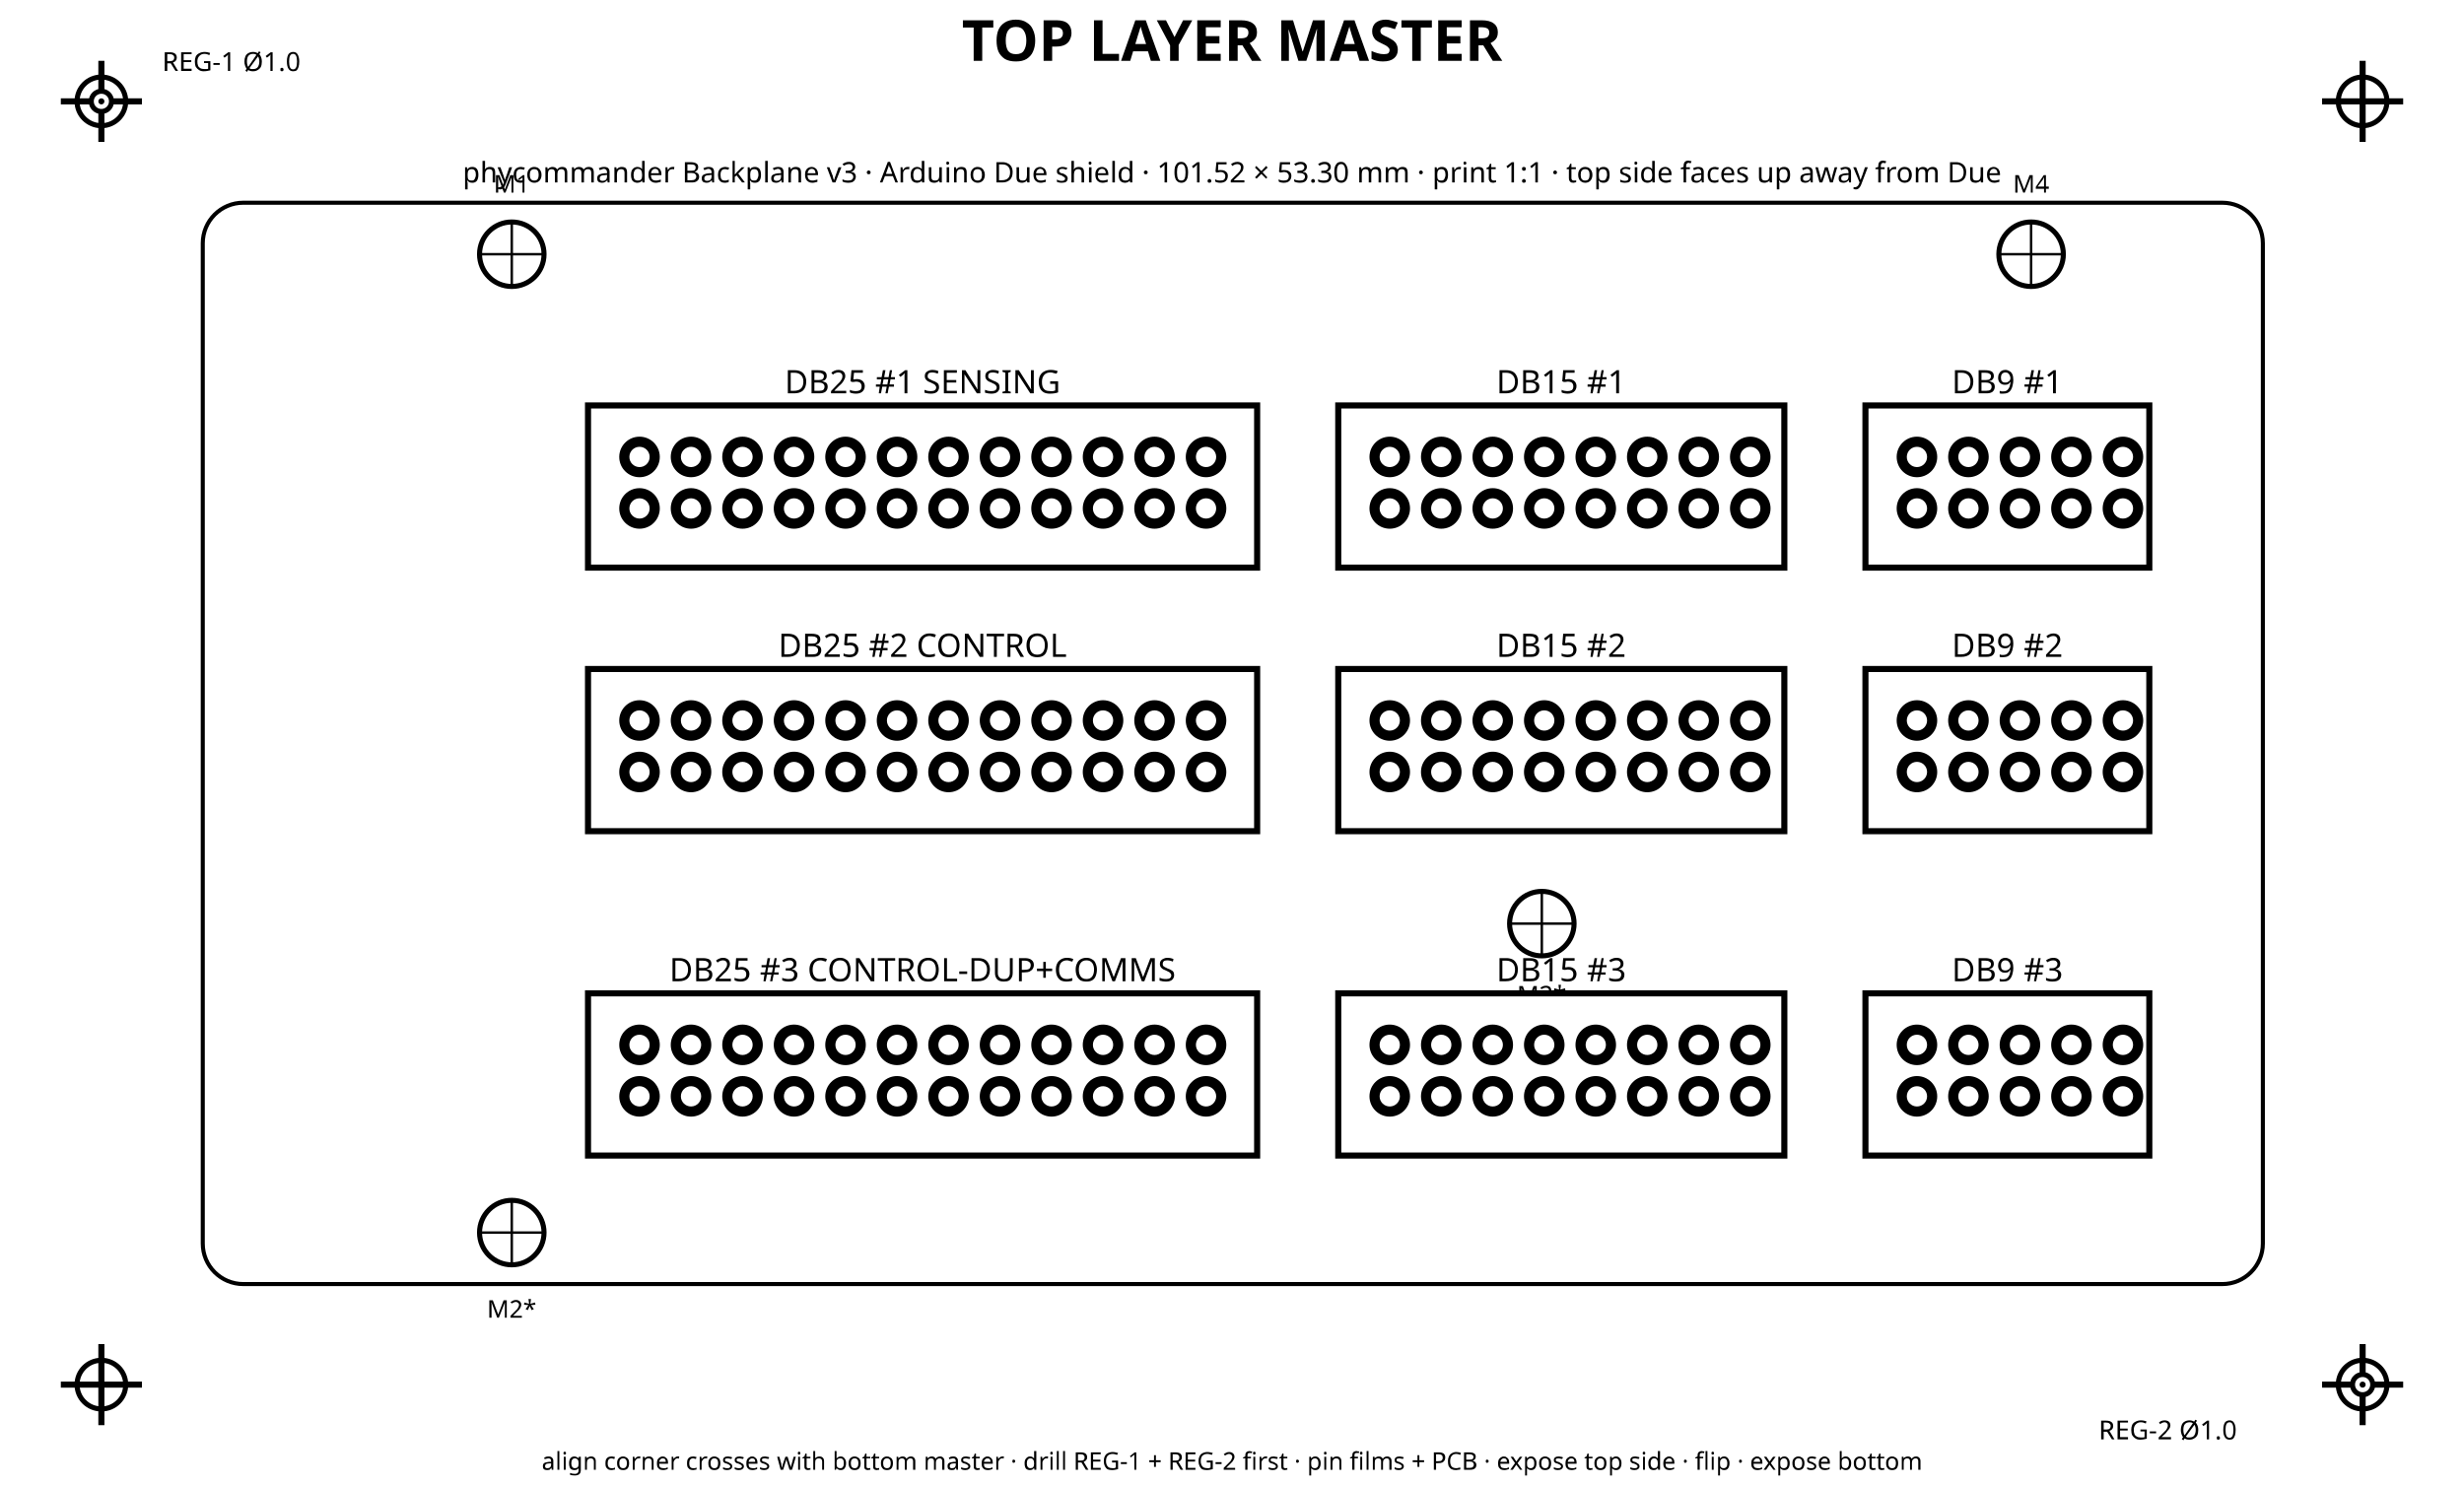
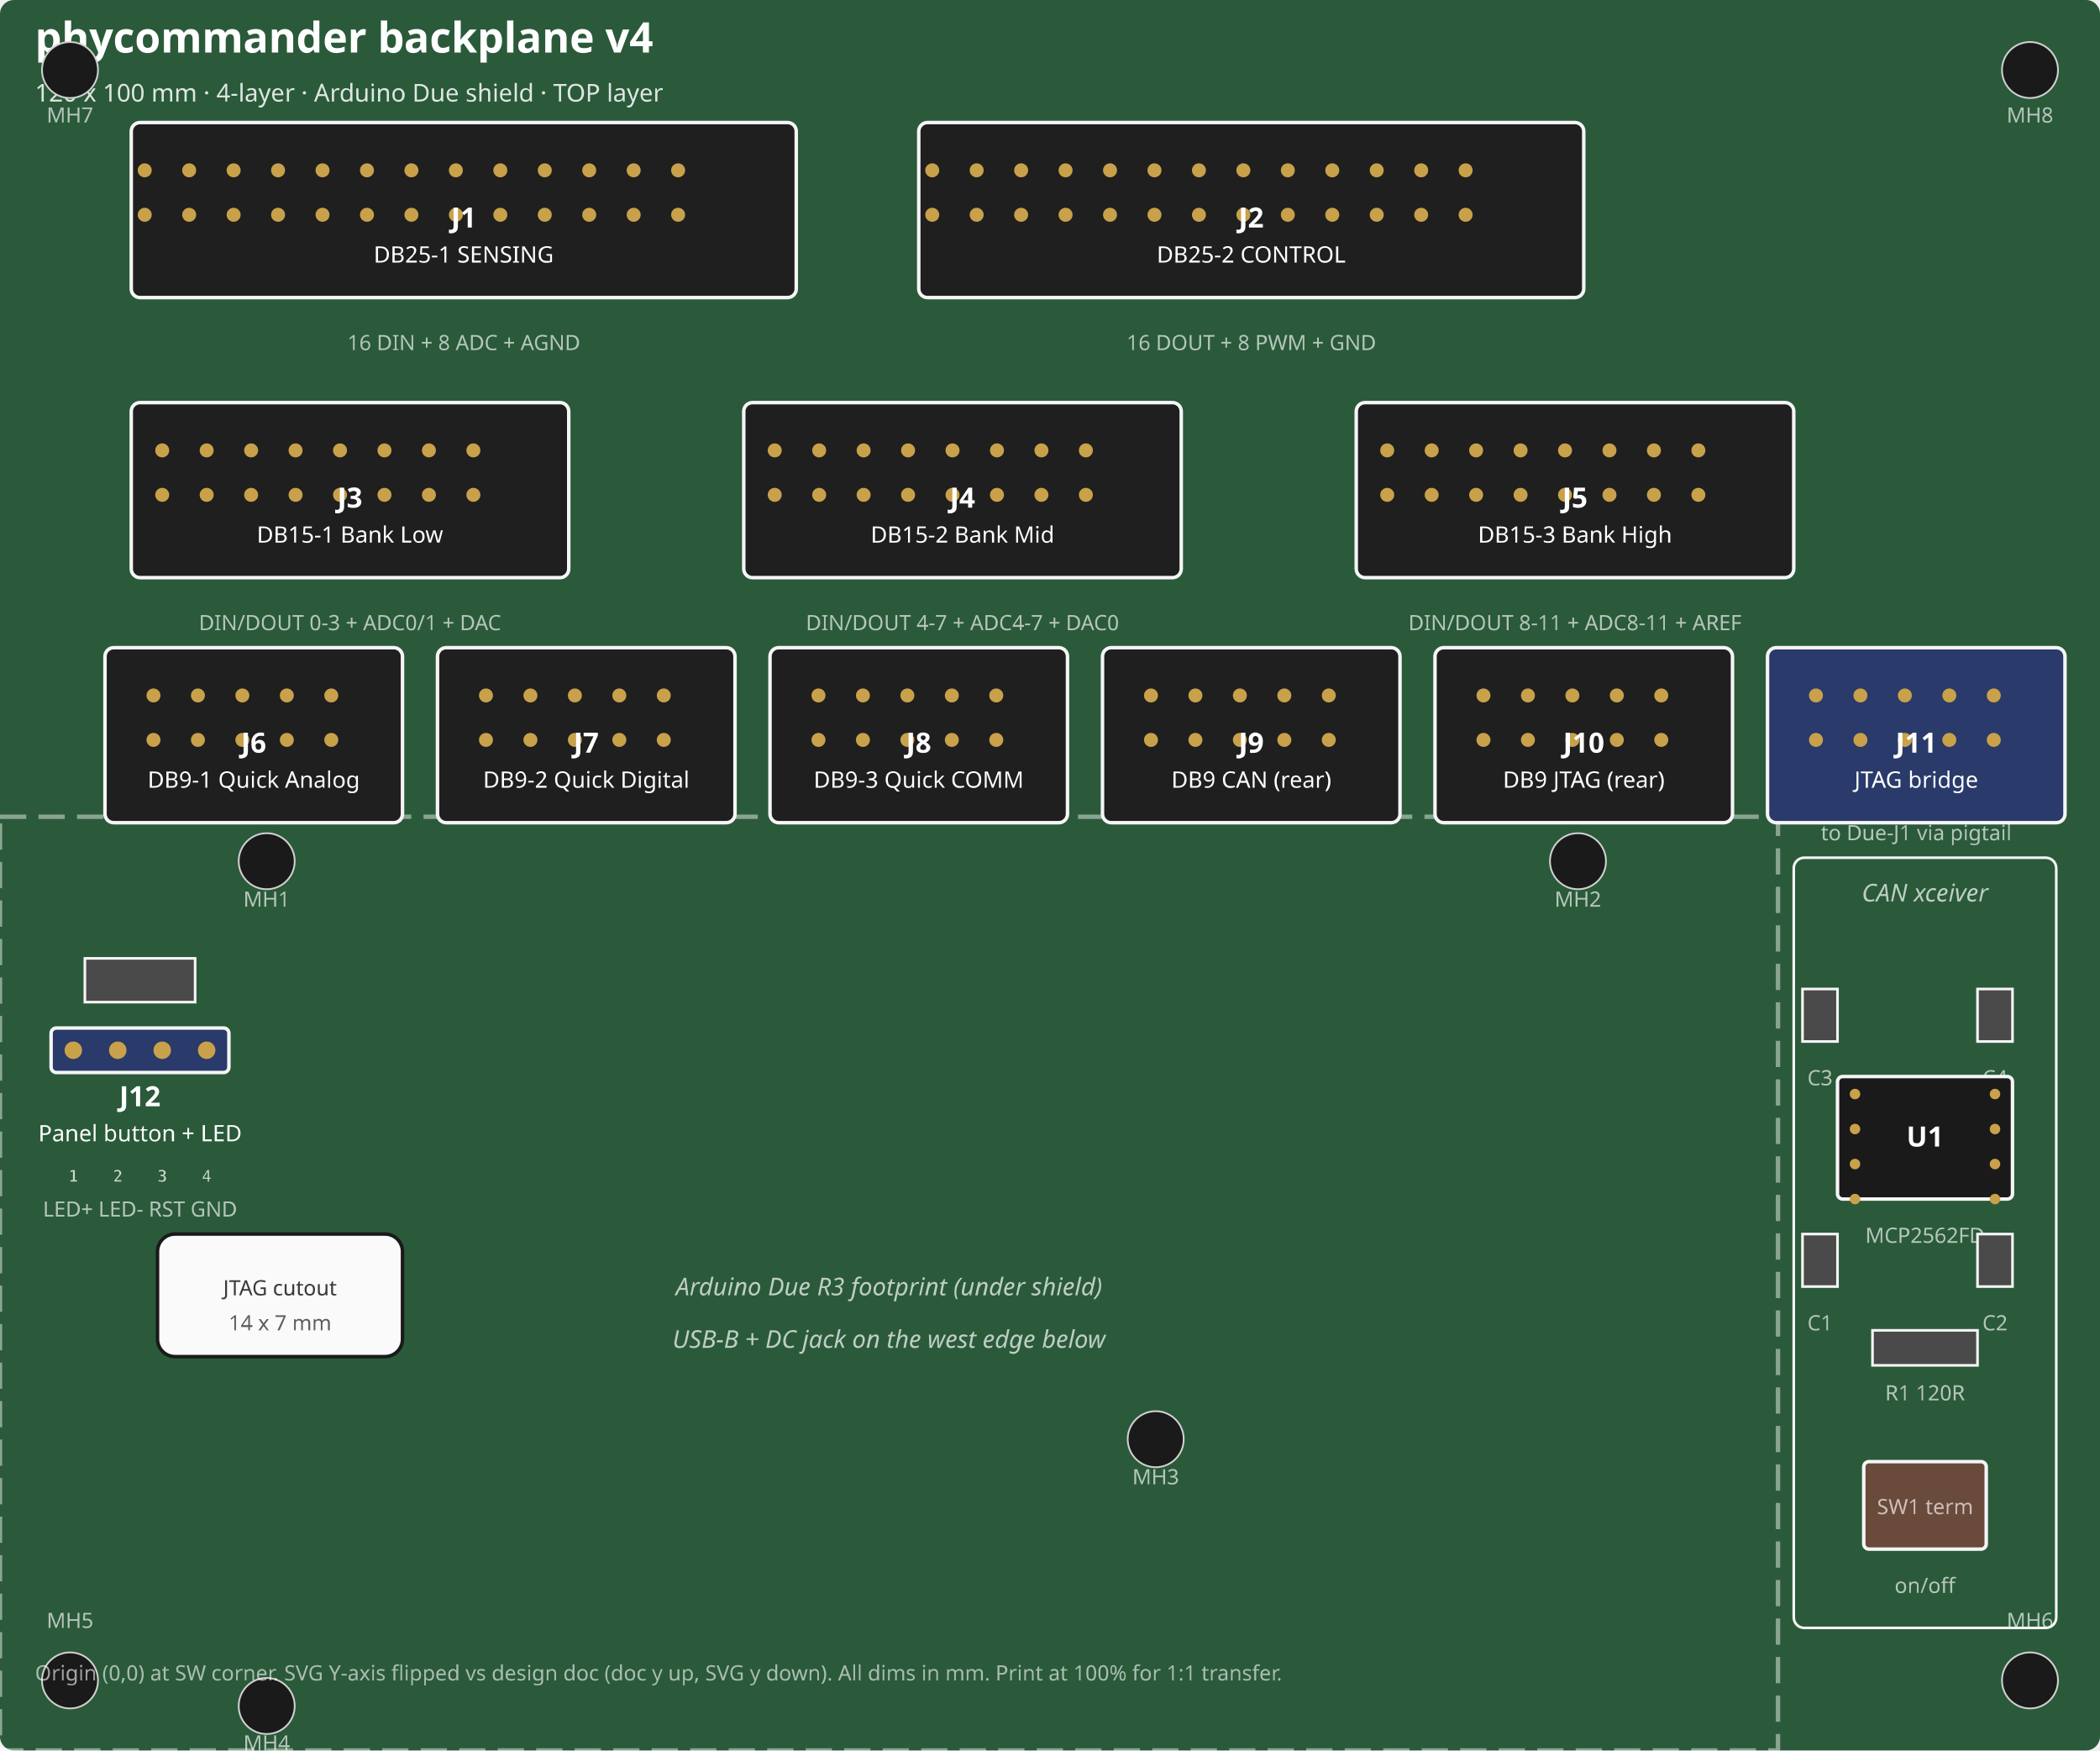
- <svg xmlns="http://www.w3.org/2000/svg" width="121.52mm" height="73.30mm" viewBox="0 0 121.52 73.30" version="1.1">
+ <svg xmlns="http://www.w3.org/2000/svg" width="120mm" height="100mm" viewBox="0 0 120 100" version="1.1">
  <defs>
    <style type="text/css">
-       .pcb-outline { fill: white; stroke: black; stroke-width: 0.2; }
-       .mhole       { fill: white; stroke: black; stroke-width: 0.25; }
-       .mhole-cross { stroke: black; stroke-width: 0.12; }
-       .align-cross { stroke: black; stroke-width: 0.3; fill: none; }
-       .align-ring  { fill: none; stroke: black; stroke-width: 0.25; }
-       .reg-drill   { fill: white; stroke: black; stroke-width: 0.25; }
-       .reg-drill-dot { fill: black; }
-       .header-outline { fill: white; stroke: black; stroke-width: 0.3; }
-       .pad         { fill: black; stroke: none; }
-       .pad-hole    { fill: white; stroke: none; }
-       .silk        { fill: black; font: 1.6px sans-serif; text-anchor: middle; }
-       .silk-sm     { fill: black; font: 1.2px sans-serif; text-anchor: middle; }
-       .label-big   { fill: black; font: 2.8px sans-serif; font-weight: bold; text-anchor: middle; }
-       .label-sm    { fill: black; font: 1.4px sans-serif; text-anchor: middle; }
-       .marker-text { fill: black; font: 1.3px sans-serif; }
+       .pcb-bg     { fill: #2a5a3a; }
+       .silk       { fill: none; stroke: #f5f5f5; stroke-width: 0.15; }
+       .silk-fill  { fill: #f5f5f5; stroke: none; }
+       .ghost      { fill: none; stroke: #ffffff; stroke-width: 0.25; stroke-dasharray: 1.5,0.7; opacity: 0.45; }
+       .cutout     { fill: #fafafa; stroke: #1a1a1a; stroke-width: 0.20; }
+       .hole       { fill: #1a1a1a; stroke: #d0d0d0; stroke-width: 0.10; }
+       .pad        { fill: #c8a14a; stroke: none; }
+       .conn-body-dsub25 { fill: #1f1f1f; stroke: #f5f5f5; stroke-width: 0.20; }
+       .conn-body-dsub15 { fill: #1f1f1f; stroke: #f5f5f5; stroke-width: 0.20; }
+       .conn-body-dsub9  { fill: #1f1f1f; stroke: #f5f5f5; stroke-width: 0.20; }
+       .conn-body-jtag   { fill: #2a3a6a; stroke: #f5f5f5; stroke-width: 0.20; }
+       .ic-body          { fill: #1a1a1a; stroke: #f5f5f5; stroke-width: 0.20; }
+       .passive          { fill: #4a4a4a; stroke: #f5f5f5; stroke-width: 0.15; }
+       .switch           { fill: #6a4a3a; stroke: #f5f5f5; stroke-width: 0.20; }
+       .label-ref  { font: bold 1.6px sans-serif; fill: #ffffff; text-anchor: middle; }
+       .label-pers { font: 1.3px sans-serif; fill: #ffffff; text-anchor: middle; }
+       .label-coord{ font: 1.2px sans-serif; fill: #ffffff; opacity: 0.65; text-anchor: middle; }
+       .label-area { font: italic 1.4px sans-serif; fill: #ffffff; text-anchor: middle; opacity: 0.7; }
+       .label-title{ font: bold 2.4px sans-serif; fill: #ffffff; text-anchor: start; }
+       .label-sub  { font: 1.4px sans-serif; fill: #ffffff; text-anchor: start; opacity: 0.85; }
+       .label-pin  { font: 0.9px monospace; fill: #ffffff; text-anchor: middle; opacity: 0.75; }
    </style>
  </defs>
-   <rect width="121.52" height="73.30" fill="white" />
-   <g id="align-marks">
-     <line x1="3.0" y1="5.0" x2="7.0" y2="5.0" class="align-cross" />
-     <line x1="5.0" y1="3.0" x2="5.0" y2="7.0" class="align-cross" />
-     <circle cx="5.0" cy="5.0" r="1.2" class="align-ring" />
-     <line x1="114.52" y1="5.0" x2="118.52" y2="5.0" class="align-cross" />
-     <line x1="116.52" y1="3.0" x2="116.52" y2="7.0" class="align-cross" />
-     <circle cx="116.52" cy="5.0" r="1.2" class="align-ring" />
-     <line x1="3.0" y1="68.30" x2="7.0" y2="68.30" class="align-cross" />
-     <line x1="5.0" y1="66.30" x2="5.0" y2="70.30" class="align-cross" />
-     <circle cx="5.0" cy="68.30" r="1.2" class="align-ring" />
-     <line x1="114.52" y1="68.30" x2="118.52" y2="68.30" class="align-cross" />
-     <line x1="116.52" y1="66.30" x2="116.52" y2="70.30" class="align-cross" />
-     <circle cx="116.52" cy="68.30" r="1.2" class="align-ring" />
-   </g>
-   <g id="reg-drills">
-     <circle cx="5.0" cy="5.0" r="0.5" class="reg-drill" />
-     <circle cx="5.0" cy="5.0" r="0.15" class="reg-drill-dot" />
-     <text x="8.0" y="3.5" class="marker-text">REG-1 Ø1.0</text>
-     <circle cx="116.52" cy="68.30" r="0.5" class="reg-drill" />
-     <circle cx="116.52" cy="68.30" r="0.15" class="reg-drill-dot" />
-     <text x="103.5" y="71.0" class="marker-text">REG-2 Ø1.0</text>
-   </g>
-   <text x="60.76" y="3.0" class="label-big">TOP LAYER MASTER</text>
-   <text x="60.76" y="9.0" class="label-sm">phycommander Backplane v3 · Arduino Due shield · 101.52 × 53.30 mm · print 1:1 · top side faces up away from Due</text>
-   <rect x="10.0" y="10.0" width="101.60" height="53.34" rx="2.0" class="pcb-outline" />
+   <rect x="0" y="0" width="120" height="100" rx="0.8" ry="0.8" class="pcb-bg" />
+   <g transform="translate(2, 3)">
+     <text class="label-title">phycommander backplane v4</text>
+     <text x="0" y="2.8" class="label-sub">120 x 100 mm  ·  4-layer  ·  Arduino Due shield  ·  TOP layer</text>
+   </g>
+   <g id="due-ghost">
+     <rect x="0" y="46.66" width="101.6" height="53.34" class="ghost" />
+     <text x="50.8" y="74" class="label-area">Arduino Due R3 footprint (under shield)</text>
+     <text x="50.8" y="77" class="label-area">USB-B + DC jack on the west edge below</text>
+   </g>
  <g id="mounting-holes">
-     <circle cx="25.24" cy="12.54" r="1.59" class="mhole" />
-     <line x1="23.65" y1="12.54" x2="26.83" y2="12.54" class="mhole-cross" />
-     <line x1="25.24" y1="10.95" x2="25.24" y2="14.13" class="mhole-cross" />
-     <text x="25.24" y="9.5" class="silk-sm">M1</text>
-     <circle cx="25.24" cy="60.80" r="1.59" class="mhole" />
-     <line x1="23.65" y1="60.80" x2="26.83" y2="60.80" class="mhole-cross" />
-     <line x1="25.24" y1="59.21" x2="25.24" y2="62.39" class="mhole-cross" />
-     <text x="25.24" y="65.0" class="silk-sm">M2*</text>
-     <circle cx="76.04" cy="45.56" r="1.59" class="mhole" />
-     <line x1="74.45" y1="45.56" x2="77.63" y2="45.56" class="mhole-cross" />
-     <line x1="76.04" y1="43.97" x2="76.04" y2="47.15" class="mhole-cross" />
-     <text x="76.04" y="49.5" class="silk-sm">M3*</text>
-     <circle cx="100.17" cy="12.54" r="1.59" class="mhole" />
-     <line x1="98.58" y1="12.54" x2="101.76" y2="12.54" class="mhole-cross" />
-     <line x1="100.17" y1="10.95" x2="100.17" y2="14.13" class="mhole-cross" />
-     <text x="100.17" y="9.5" class="silk-sm">M4</text>
-   </g>
-   <g id="top-components" transform="translate(10, 10)">
-     <g transform="translate(19, 10)">
-       <rect x="0" y="0" width="33" height="8" class="header-outline" />
+     <circle cx="15.24" cy="49.20" r="1.6" class="hole" />
+     <circle cx="90.17" cy="49.20" r="1.6" class="hole" />
+     <circle cx="66.04" cy="82.22" r="1.6" class="hole" />
+     <circle cx="15.24" cy="97.46" r="1.6" class="hole" />
+     <circle cx="4" cy="96" r="1.6" class="hole" />
+     <circle cx="116" cy="96" r="1.6" class="hole" />
+     <circle cx="4" cy="4" r="1.6" class="hole" />
+     <circle cx="116" cy="4" r="1.6" class="hole" />
+     <text x="15.24" y="51.8" class="label-coord">MH1</text>
+     <text x="90.17" y="51.8" class="label-coord">MH2</text>
+     <text x="66.04" y="84.8" class="label-coord">MH3</text>
+     <text x="15.24" y="100" class="label-coord">MH4</text>
+     <text x="4" y="93" class="label-coord">MH5</text>
+     <text x="116" y="93" class="label-coord">MH6</text>
+     <text x="4" y="7" class="label-coord">MH7</text>
+     <text x="116" y="7" class="label-coord">MH8</text>
+   </g>
+   <g id="jtag-cutout">
+     <rect x="9" y="70.5" width="14" height="7" rx="1" ry="1" class="cutout" />
+     <text x="16" y="74" class="label-coord" style="fill:#1a1a1a; opacity:0.85">JTAG cutout</text>
+     <text x="16" y="76" class="label-coord" style="fill:#1a1a1a; opacity:0.7">14 x 7 mm</text>
+   </g>
+   <g id="row-A-DB25">
+     <g id="J1">
+       <rect x="7.5" y="7" width="38" height="10" rx="0.5" ry="0.5" class="conn-body-dsub25" />
      <g class="pad">
-         <circle cx="2.54" cy="2.54" r="1.0" />
-         <circle cx="2.54" cy="2.54" r="0.5" class="pad-hole" />
-         <circle cx="2.54" cy="5.08" r="1.0" />
-         <circle cx="2.54" cy="5.08" r="0.5" class="pad-hole" />
-         <circle cx="5.08" cy="2.54" r="1.0" />
-         <circle cx="5.08" cy="2.54" r="0.5" class="pad-hole" />
-         <circle cx="5.08" cy="5.08" r="1.0" />
-         <circle cx="5.08" cy="5.08" r="0.5" class="pad-hole" />
-         <circle cx="7.62" cy="2.54" r="1.0" />
-         <circle cx="7.62" cy="2.54" r="0.5" class="pad-hole" />
-         <circle cx="7.62" cy="5.08" r="1.0" />
-         <circle cx="7.62" cy="5.08" r="0.5" class="pad-hole" />
-         <circle cx="10.16" cy="2.54" r="1.0" />
-         <circle cx="10.16" cy="2.54" r="0.5" class="pad-hole" />
-         <circle cx="10.16" cy="5.08" r="1.0" />
-         <circle cx="10.16" cy="5.08" r="0.5" class="pad-hole" />
-         <circle cx="12.70" cy="2.54" r="1.0" />
-         <circle cx="12.70" cy="2.54" r="0.5" class="pad-hole" />
-         <circle cx="12.70" cy="5.08" r="1.0" />
-         <circle cx="12.70" cy="5.08" r="0.5" class="pad-hole" />
-         <circle cx="15.24" cy="2.54" r="1.0" />
-         <circle cx="15.24" cy="2.54" r="0.5" class="pad-hole" />
-         <circle cx="15.24" cy="5.08" r="1.0" />
-         <circle cx="15.24" cy="5.08" r="0.5" class="pad-hole" />
-         <circle cx="17.78" cy="2.54" r="1.0" />
-         <circle cx="17.78" cy="2.54" r="0.5" class="pad-hole" />
-         <circle cx="17.78" cy="5.08" r="1.0" />
-         <circle cx="17.78" cy="5.08" r="0.5" class="pad-hole" />
-         <circle cx="20.32" cy="2.54" r="1.0" />
-         <circle cx="20.32" cy="2.54" r="0.5" class="pad-hole" />
-         <circle cx="20.32" cy="5.08" r="1.0" />
-         <circle cx="20.32" cy="5.08" r="0.5" class="pad-hole" />
-         <circle cx="22.86" cy="2.54" r="1.0" />
-         <circle cx="22.86" cy="2.54" r="0.5" class="pad-hole" />
-         <circle cx="22.86" cy="5.08" r="1.0" />
-         <circle cx="22.86" cy="5.08" r="0.5" class="pad-hole" />
-         <circle cx="25.40" cy="2.54" r="1.0" />
-         <circle cx="25.40" cy="2.54" r="0.5" class="pad-hole" />
-         <circle cx="25.40" cy="5.08" r="1.0" />
-         <circle cx="25.40" cy="5.08" r="0.5" class="pad-hole" />
-         <circle cx="27.94" cy="2.54" r="1.0" />
-         <circle cx="27.94" cy="2.54" r="0.5" class="pad-hole" />
-         <circle cx="27.94" cy="5.08" r="1.0" />
-         <circle cx="27.94" cy="5.08" r="0.5" class="pad-hole" />
-         <circle cx="30.48" cy="2.54" r="1.0" />
-         <circle cx="30.48" cy="2.54" r="0.5" class="pad-hole" />
-         <circle cx="30.48" cy="5.08" r="1.0" />
-         <circle cx="30.48" cy="5.08" r="0.5" class="pad-hole" />
-       </g>
-       <text x="16.5" y="-0.6" class="silk">DB25 #1 SENSING</text>
-     </g>
-     <g transform="translate(56, 10)">
-       <rect x="0" y="0" width="22" height="8" class="header-outline" />
+         <g transform="translate(8.27, 9.73)">
+           <circle cx="0" cy="0" r="0.4" />
+           <circle cx="0" cy="2.54" r="0.4" />
+           <circle cx="2.54" cy="0" r="0.4" />
+           <circle cx="2.54" cy="2.54" r="0.4" />
+           <circle cx="5.08" cy="0" r="0.4" />
+           <circle cx="5.08" cy="2.54" r="0.4" />
+           <circle cx="7.62" cy="0" r="0.4" />
+           <circle cx="7.62" cy="2.54" r="0.4" />
+           <circle cx="10.16" cy="0" r="0.4" />
+           <circle cx="10.16" cy="2.54" r="0.4" />
+           <circle cx="12.7" cy="0" r="0.4" />
+           <circle cx="12.7" cy="2.54" r="0.4" />
+           <circle cx="15.24" cy="0" r="0.4" />
+           <circle cx="15.24" cy="2.54" r="0.4" />
+           <circle cx="17.78" cy="0" r="0.4" />
+           <circle cx="17.78" cy="2.54" r="0.4" />
+           <circle cx="20.32" cy="0" r="0.4" />
+           <circle cx="20.32" cy="2.54" r="0.4" />
+           <circle cx="22.86" cy="0" r="0.4" />
+           <circle cx="22.86" cy="2.54" r="0.4" />
+           <circle cx="25.4" cy="0" r="0.4" />
+           <circle cx="25.4" cy="2.54" r="0.4" />
+           <circle cx="27.94" cy="0" r="0.4" />
+           <circle cx="27.94" cy="2.54" r="0.4" />
+           <circle cx="30.48" cy="0" r="0.4" />
+           <circle cx="30.48" cy="2.54" r="0.4" />
+         </g>
+       </g>
+       <text x="26.5" y="13" class="label-ref">J1</text>
+       <text x="26.5" y="15" class="label-pers">DB25-1 SENSING</text>
+       <text x="26.5" y="20" class="label-coord">16 DIN + 8 ADC + AGND</text>
+     </g>
+     <g id="J2">
+       <rect x="52.5" y="7" width="38" height="10" rx="0.5" ry="0.5" class="conn-body-dsub25" />
      <g class="pad">
-         <circle cx="2.54" cy="2.54" r="1.0" />
-         <circle cx="2.54" cy="2.54" r="0.5" class="pad-hole" />
-         <circle cx="2.54" cy="5.08" r="1.0" />
-         <circle cx="2.54" cy="5.08" r="0.5" class="pad-hole" />
-         <circle cx="5.08" cy="2.54" r="1.0" />
-         <circle cx="5.08" cy="2.54" r="0.5" class="pad-hole" />
-         <circle cx="5.08" cy="5.08" r="1.0" />
-         <circle cx="5.08" cy="5.08" r="0.5" class="pad-hole" />
-         <circle cx="7.62" cy="2.54" r="1.0" />
-         <circle cx="7.62" cy="2.54" r="0.5" class="pad-hole" />
-         <circle cx="7.62" cy="5.08" r="1.0" />
-         <circle cx="7.62" cy="5.08" r="0.5" class="pad-hole" />
-         <circle cx="10.16" cy="2.54" r="1.0" />
-         <circle cx="10.16" cy="2.54" r="0.5" class="pad-hole" />
-         <circle cx="10.16" cy="5.08" r="1.0" />
-         <circle cx="10.16" cy="5.08" r="0.5" class="pad-hole" />
-         <circle cx="12.70" cy="2.54" r="1.0" />
-         <circle cx="12.70" cy="2.54" r="0.5" class="pad-hole" />
-         <circle cx="12.70" cy="5.08" r="1.0" />
-         <circle cx="12.70" cy="5.08" r="0.5" class="pad-hole" />
-         <circle cx="15.24" cy="2.54" r="1.0" />
-         <circle cx="15.24" cy="2.54" r="0.5" class="pad-hole" />
-         <circle cx="15.24" cy="5.08" r="1.0" />
-         <circle cx="15.24" cy="5.08" r="0.5" class="pad-hole" />
-         <circle cx="17.78" cy="2.54" r="1.0" />
-         <circle cx="17.78" cy="2.54" r="0.5" class="pad-hole" />
-         <circle cx="17.78" cy="5.08" r="1.0" />
-         <circle cx="17.78" cy="5.08" r="0.5" class="pad-hole" />
-         <circle cx="20.32" cy="2.54" r="1.0" />
-         <circle cx="20.32" cy="2.54" r="0.5" class="pad-hole" />
-         <circle cx="20.32" cy="5.08" r="1.0" />
-         <circle cx="20.32" cy="5.08" r="0.5" class="pad-hole" />
-       </g>
-       <text x="11.0" y="-0.6" class="silk">DB15 #1</text>
-     </g>
-     <g transform="translate(82, 10)">
-       <rect x="0" y="0" width="14" height="8" class="header-outline" />
-       <g class="pad">
-         <circle cx="2.54" cy="2.54" r="1.0" />
-         <circle cx="2.54" cy="2.54" r="0.5" class="pad-hole" />
-         <circle cx="2.54" cy="5.08" r="1.0" />
-         <circle cx="2.54" cy="5.08" r="0.5" class="pad-hole" />
-         <circle cx="5.08" cy="2.54" r="1.0" />
-         <circle cx="5.08" cy="2.54" r="0.5" class="pad-hole" />
-         <circle cx="5.08" cy="5.08" r="1.0" />
-         <circle cx="5.08" cy="5.08" r="0.5" class="pad-hole" />
-         <circle cx="7.62" cy="2.54" r="1.0" />
-         <circle cx="7.62" cy="2.54" r="0.5" class="pad-hole" />
-         <circle cx="7.62" cy="5.08" r="1.0" />
-         <circle cx="7.62" cy="5.08" r="0.5" class="pad-hole" />
-         <circle cx="10.16" cy="2.54" r="1.0" />
-         <circle cx="10.16" cy="2.54" r="0.5" class="pad-hole" />
-         <circle cx="10.16" cy="5.08" r="1.0" />
-         <circle cx="10.16" cy="5.08" r="0.5" class="pad-hole" />
-         <circle cx="12.70" cy="2.54" r="1.0" />
-         <circle cx="12.70" cy="2.54" r="0.5" class="pad-hole" />
-         <circle cx="12.70" cy="5.08" r="1.0" />
-         <circle cx="12.70" cy="5.08" r="0.5" class="pad-hole" />
-       </g>
-       <text x="7.0" y="-0.6" class="silk">DB9 #1</text>
-     </g>
-     <g transform="translate(19, 23)">
-       <rect x="0" y="0" width="33" height="8" class="header-outline" />
-       <text x="16.5" y="-0.6" class="silk">DB25 #2 CONTROL</text>
-       <g class="pad">
-         <circle cx="2.54" cy="2.54" r="1.0" />
-         <circle cx="2.54" cy="2.54" r="0.5" class="pad-hole" />
-         <circle cx="2.54" cy="5.08" r="1.0" />
-         <circle cx="2.54" cy="5.08" r="0.5" class="pad-hole" />
-         <circle cx="5.08" cy="2.54" r="1.0" />
-         <circle cx="5.08" cy="2.54" r="0.5" class="pad-hole" />
-         <circle cx="5.08" cy="5.08" r="1.0" />
-         <circle cx="5.08" cy="5.08" r="0.5" class="pad-hole" />
-         <circle cx="7.62" cy="2.54" r="1.0" />
-         <circle cx="7.62" cy="2.54" r="0.5" class="pad-hole" />
-         <circle cx="7.62" cy="5.08" r="1.0" />
-         <circle cx="7.62" cy="5.08" r="0.5" class="pad-hole" />
-         <circle cx="10.16" cy="2.54" r="1.0" />
-         <circle cx="10.16" cy="2.54" r="0.5" class="pad-hole" />
-         <circle cx="10.16" cy="5.08" r="1.0" />
-         <circle cx="10.16" cy="5.08" r="0.5" class="pad-hole" />
-         <circle cx="12.70" cy="2.54" r="1.0" />
-         <circle cx="12.70" cy="2.54" r="0.5" class="pad-hole" />
-         <circle cx="12.70" cy="5.08" r="1.0" />
-         <circle cx="12.70" cy="5.08" r="0.5" class="pad-hole" />
-         <circle cx="15.24" cy="2.54" r="1.0" />
-         <circle cx="15.24" cy="2.54" r="0.5" class="pad-hole" />
-         <circle cx="15.24" cy="5.08" r="1.0" />
-         <circle cx="15.24" cy="5.08" r="0.5" class="pad-hole" />
-         <circle cx="17.78" cy="2.54" r="1.0" />
-         <circle cx="17.78" cy="2.54" r="0.5" class="pad-hole" />
-         <circle cx="17.78" cy="5.08" r="1.0" />
-         <circle cx="17.78" cy="5.08" r="0.5" class="pad-hole" />
-         <circle cx="20.32" cy="2.54" r="1.0" />
-         <circle cx="20.32" cy="2.54" r="0.5" class="pad-hole" />
-         <circle cx="20.32" cy="5.08" r="1.0" />
-         <circle cx="20.32" cy="5.08" r="0.5" class="pad-hole" />
-         <circle cx="22.86" cy="2.54" r="1.0" />
-         <circle cx="22.86" cy="2.54" r="0.5" class="pad-hole" />
-         <circle cx="22.86" cy="5.08" r="1.0" />
-         <circle cx="22.86" cy="5.08" r="0.5" class="pad-hole" />
-         <circle cx="25.40" cy="2.54" r="1.0" />
-         <circle cx="25.40" cy="2.54" r="0.5" class="pad-hole" />
-         <circle cx="25.40" cy="5.08" r="1.0" />
-         <circle cx="25.40" cy="5.08" r="0.5" class="pad-hole" />
-         <circle cx="27.94" cy="2.54" r="1.0" />
-         <circle cx="27.94" cy="2.54" r="0.5" class="pad-hole" />
-         <circle cx="27.94" cy="5.08" r="1.0" />
-         <circle cx="27.94" cy="5.08" r="0.5" class="pad-hole" />
-         <circle cx="30.48" cy="2.54" r="1.0" />
-         <circle cx="30.48" cy="2.54" r="0.5" class="pad-hole" />
-         <circle cx="30.48" cy="5.08" r="1.0" />
-         <circle cx="30.48" cy="5.08" r="0.5" class="pad-hole" />
-       </g>
-     </g>
-     <g transform="translate(56, 23)">
-       <rect x="0" y="0" width="22" height="8" class="header-outline" />
-       <text x="11.0" y="-0.6" class="silk">DB15 #2</text>
-       <g class="pad">
-         <circle cx="2.54" cy="2.54" r="1.0" />
-         <circle cx="2.54" cy="2.54" r="0.5" class="pad-hole" />
-         <circle cx="2.54" cy="5.08" r="1.0" />
-         <circle cx="2.54" cy="5.08" r="0.5" class="pad-hole" />
-         <circle cx="5.08" cy="2.54" r="1.0" />
-         <circle cx="5.08" cy="2.54" r="0.5" class="pad-hole" />
-         <circle cx="5.08" cy="5.08" r="1.0" />
-         <circle cx="5.08" cy="5.08" r="0.5" class="pad-hole" />
-         <circle cx="7.62" cy="2.54" r="1.0" />
-         <circle cx="7.62" cy="2.54" r="0.5" class="pad-hole" />
-         <circle cx="7.62" cy="5.08" r="1.0" />
-         <circle cx="7.62" cy="5.08" r="0.5" class="pad-hole" />
-         <circle cx="10.16" cy="2.54" r="1.0" />
-         <circle cx="10.16" cy="2.54" r="0.5" class="pad-hole" />
-         <circle cx="10.16" cy="5.08" r="1.0" />
-         <circle cx="10.16" cy="5.08" r="0.5" class="pad-hole" />
-         <circle cx="12.70" cy="2.54" r="1.0" />
-         <circle cx="12.70" cy="2.54" r="0.5" class="pad-hole" />
-         <circle cx="12.70" cy="5.08" r="1.0" />
-         <circle cx="12.70" cy="5.08" r="0.5" class="pad-hole" />
-         <circle cx="15.24" cy="2.54" r="1.0" />
-         <circle cx="15.24" cy="2.54" r="0.5" class="pad-hole" />
-         <circle cx="15.24" cy="5.08" r="1.0" />
-         <circle cx="15.24" cy="5.08" r="0.5" class="pad-hole" />
-         <circle cx="17.78" cy="2.54" r="1.0" />
-         <circle cx="17.78" cy="2.54" r="0.5" class="pad-hole" />
-         <circle cx="17.78" cy="5.08" r="1.0" />
-         <circle cx="17.78" cy="5.08" r="0.5" class="pad-hole" />
-         <circle cx="20.32" cy="2.54" r="1.0" />
-         <circle cx="20.32" cy="2.54" r="0.5" class="pad-hole" />
-         <circle cx="20.32" cy="5.08" r="1.0" />
-         <circle cx="20.32" cy="5.08" r="0.5" class="pad-hole" />
-       </g>
-     </g>
-     <g transform="translate(82, 23)">
-       <rect x="0" y="0" width="14" height="8" class="header-outline" />
-       <text x="7.0" y="-0.6" class="silk">DB9 #2</text>
-       <g class="pad">
-         <circle cx="2.54" cy="2.54" r="1.0" />
-         <circle cx="2.54" cy="2.54" r="0.5" class="pad-hole" />
-         <circle cx="2.54" cy="5.08" r="1.0" />
-         <circle cx="2.54" cy="5.08" r="0.5" class="pad-hole" />
-         <circle cx="5.08" cy="2.54" r="1.0" />
-         <circle cx="5.08" cy="2.54" r="0.5" class="pad-hole" />
-         <circle cx="5.08" cy="5.08" r="1.0" />
-         <circle cx="5.08" cy="5.08" r="0.5" class="pad-hole" />
-         <circle cx="7.62" cy="2.54" r="1.0" />
-         <circle cx="7.62" cy="2.54" r="0.5" class="pad-hole" />
-         <circle cx="7.62" cy="5.08" r="1.0" />
-         <circle cx="7.62" cy="5.08" r="0.5" class="pad-hole" />
-         <circle cx="10.16" cy="2.54" r="1.0" />
-         <circle cx="10.16" cy="2.54" r="0.5" class="pad-hole" />
-         <circle cx="10.16" cy="5.08" r="1.0" />
-         <circle cx="10.16" cy="5.08" r="0.5" class="pad-hole" />
-         <circle cx="12.70" cy="2.54" r="1.0" />
-         <circle cx="12.70" cy="2.54" r="0.5" class="pad-hole" />
-         <circle cx="12.70" cy="5.08" r="1.0" />
-         <circle cx="12.70" cy="5.08" r="0.5" class="pad-hole" />
-       </g>
-     </g>
-     <g transform="translate(19, 39)">
-       <rect x="0" y="0" width="33" height="8" class="header-outline" />
-       <text x="16.5" y="-0.6" class="silk">DB25 #3 CONTROL-DUP+COMMS</text>
-       <g class="pad">
-         <circle cx="2.54" cy="2.54" r="1.0" />
-         <circle cx="2.54" cy="2.54" r="0.5" class="pad-hole" />
-         <circle cx="2.54" cy="5.08" r="1.0" />
-         <circle cx="2.54" cy="5.08" r="0.5" class="pad-hole" />
-         <circle cx="5.08" cy="2.54" r="1.0" />
-         <circle cx="5.08" cy="2.54" r="0.5" class="pad-hole" />
-         <circle cx="5.08" cy="5.08" r="1.0" />
-         <circle cx="5.08" cy="5.08" r="0.5" class="pad-hole" />
-         <circle cx="7.62" cy="2.54" r="1.0" />
-         <circle cx="7.62" cy="2.54" r="0.5" class="pad-hole" />
-         <circle cx="7.62" cy="5.08" r="1.0" />
-         <circle cx="7.62" cy="5.08" r="0.5" class="pad-hole" />
-         <circle cx="10.16" cy="2.54" r="1.0" />
-         <circle cx="10.16" cy="2.54" r="0.5" class="pad-hole" />
-         <circle cx="10.16" cy="5.08" r="1.0" />
-         <circle cx="10.16" cy="5.08" r="0.5" class="pad-hole" />
-         <circle cx="12.70" cy="2.54" r="1.0" />
-         <circle cx="12.70" cy="2.54" r="0.5" class="pad-hole" />
-         <circle cx="12.70" cy="5.08" r="1.0" />
-         <circle cx="12.70" cy="5.08" r="0.5" class="pad-hole" />
-         <circle cx="15.24" cy="2.54" r="1.0" />
-         <circle cx="15.24" cy="2.54" r="0.5" class="pad-hole" />
-         <circle cx="15.24" cy="5.08" r="1.0" />
-         <circle cx="15.24" cy="5.08" r="0.5" class="pad-hole" />
-         <circle cx="17.78" cy="2.54" r="1.0" />
-         <circle cx="17.78" cy="2.54" r="0.5" class="pad-hole" />
-         <circle cx="17.78" cy="5.08" r="1.0" />
-         <circle cx="17.78" cy="5.08" r="0.5" class="pad-hole" />
-         <circle cx="20.32" cy="2.54" r="1.0" />
-         <circle cx="20.32" cy="2.54" r="0.5" class="pad-hole" />
-         <circle cx="20.32" cy="5.08" r="1.0" />
-         <circle cx="20.32" cy="5.08" r="0.5" class="pad-hole" />
-         <circle cx="22.86" cy="2.54" r="1.0" />
-         <circle cx="22.86" cy="2.54" r="0.5" class="pad-hole" />
-         <circle cx="22.86" cy="5.08" r="1.0" />
-         <circle cx="22.86" cy="5.08" r="0.5" class="pad-hole" />
-         <circle cx="25.40" cy="2.54" r="1.0" />
-         <circle cx="25.40" cy="2.54" r="0.5" class="pad-hole" />
-         <circle cx="25.40" cy="5.08" r="1.0" />
-         <circle cx="25.40" cy="5.08" r="0.5" class="pad-hole" />
-         <circle cx="27.94" cy="2.54" r="1.0" />
-         <circle cx="27.94" cy="2.54" r="0.5" class="pad-hole" />
-         <circle cx="27.94" cy="5.08" r="1.0" />
-         <circle cx="27.94" cy="5.08" r="0.5" class="pad-hole" />
-         <circle cx="30.48" cy="2.54" r="1.0" />
-         <circle cx="30.48" cy="2.54" r="0.5" class="pad-hole" />
-         <circle cx="30.48" cy="5.08" r="1.0" />
-         <circle cx="30.48" cy="5.08" r="0.5" class="pad-hole" />
-       </g>
-     </g>
-     <g transform="translate(56, 39)">
-       <rect x="0" y="0" width="22" height="8" class="header-outline" />
-       <text x="11.0" y="-0.6" class="silk">DB15 #3</text>
-       <g class="pad">
-         <circle cx="2.54" cy="2.54" r="1.0" />
-         <circle cx="2.54" cy="2.54" r="0.5" class="pad-hole" />
-         <circle cx="2.54" cy="5.08" r="1.0" />
-         <circle cx="2.54" cy="5.08" r="0.5" class="pad-hole" />
-         <circle cx="5.08" cy="2.54" r="1.0" />
-         <circle cx="5.08" cy="2.54" r="0.5" class="pad-hole" />
-         <circle cx="5.08" cy="5.08" r="1.0" />
-         <circle cx="5.08" cy="5.08" r="0.5" class="pad-hole" />
-         <circle cx="7.62" cy="2.54" r="1.0" />
-         <circle cx="7.62" cy="2.54" r="0.5" class="pad-hole" />
-         <circle cx="7.62" cy="5.08" r="1.0" />
-         <circle cx="7.62" cy="5.08" r="0.5" class="pad-hole" />
-         <circle cx="10.16" cy="2.54" r="1.0" />
-         <circle cx="10.16" cy="2.54" r="0.5" class="pad-hole" />
-         <circle cx="10.16" cy="5.08" r="1.0" />
-         <circle cx="10.16" cy="5.08" r="0.5" class="pad-hole" />
-         <circle cx="12.70" cy="2.54" r="1.0" />
-         <circle cx="12.70" cy="2.54" r="0.5" class="pad-hole" />
-         <circle cx="12.70" cy="5.08" r="1.0" />
-         <circle cx="12.70" cy="5.08" r="0.5" class="pad-hole" />
-         <circle cx="15.24" cy="2.54" r="1.0" />
-         <circle cx="15.24" cy="2.54" r="0.5" class="pad-hole" />
-         <circle cx="15.24" cy="5.08" r="1.0" />
-         <circle cx="15.24" cy="5.08" r="0.5" class="pad-hole" />
-         <circle cx="17.78" cy="2.54" r="1.0" />
-         <circle cx="17.78" cy="2.54" r="0.5" class="pad-hole" />
-         <circle cx="17.78" cy="5.08" r="1.0" />
-         <circle cx="17.78" cy="5.08" r="0.5" class="pad-hole" />
-         <circle cx="20.32" cy="2.54" r="1.0" />
-         <circle cx="20.32" cy="2.54" r="0.5" class="pad-hole" />
-         <circle cx="20.32" cy="5.08" r="1.0" />
-         <circle cx="20.32" cy="5.08" r="0.5" class="pad-hole" />
-       </g>
-     </g>
-     <g transform="translate(82, 39)">
-       <rect x="0" y="0" width="14" height="8" class="header-outline" />
-       <text x="7.0" y="-0.6" class="silk">DB9 #3</text>
-       <g class="pad">
-         <circle cx="2.54" cy="2.54" r="1.0" />
-         <circle cx="2.54" cy="2.54" r="0.5" class="pad-hole" />
-         <circle cx="2.54" cy="5.08" r="1.0" />
-         <circle cx="2.54" cy="5.08" r="0.5" class="pad-hole" />
-         <circle cx="5.08" cy="2.54" r="1.0" />
-         <circle cx="5.08" cy="2.54" r="0.5" class="pad-hole" />
-         <circle cx="5.08" cy="5.08" r="1.0" />
-         <circle cx="5.08" cy="5.08" r="0.5" class="pad-hole" />
-         <circle cx="7.62" cy="2.54" r="1.0" />
-         <circle cx="7.62" cy="2.54" r="0.5" class="pad-hole" />
-         <circle cx="7.62" cy="5.08" r="1.0" />
-         <circle cx="7.62" cy="5.08" r="0.5" class="pad-hole" />
-         <circle cx="10.16" cy="2.54" r="1.0" />
-         <circle cx="10.16" cy="2.54" r="0.5" class="pad-hole" />
-         <circle cx="10.16" cy="5.08" r="1.0" />
-         <circle cx="10.16" cy="5.08" r="0.5" class="pad-hole" />
-         <circle cx="12.70" cy="2.54" r="1.0" />
-         <circle cx="12.70" cy="2.54" r="0.5" class="pad-hole" />
-         <circle cx="12.70" cy="5.08" r="1.0" />
-         <circle cx="12.70" cy="5.08" r="0.5" class="pad-hole" />
-       </g>
-     </g>
-   </g>
-   <text x="60.76" y="72.5" class="silk-sm">align corner crosses with bottom master · drill REG-1 + REG-2 first · pin films + PCB · expose top side · flip · expose bottom</text>
+         <g transform="translate(53.27, 9.73)">
+           <circle cx="0" cy="0" r="0.4" />
+           <circle cx="0" cy="2.54" r="0.4" />
+           <circle cx="2.54" cy="0" r="0.4" />
+           <circle cx="2.54" cy="2.54" r="0.4" />
+           <circle cx="5.08" cy="0" r="0.4" />
+           <circle cx="5.08" cy="2.54" r="0.4" />
+           <circle cx="7.62" cy="0" r="0.4" />
+           <circle cx="7.62" cy="2.54" r="0.4" />
+           <circle cx="10.16" cy="0" r="0.4" />
+           <circle cx="10.16" cy="2.54" r="0.4" />
+           <circle cx="12.7" cy="0" r="0.4" />
+           <circle cx="12.7" cy="2.54" r="0.4" />
+           <circle cx="15.24" cy="0" r="0.4" />
+           <circle cx="15.24" cy="2.54" r="0.4" />
+           <circle cx="17.78" cy="0" r="0.4" />
+           <circle cx="17.78" cy="2.54" r="0.4" />
+           <circle cx="20.32" cy="0" r="0.4" />
+           <circle cx="20.32" cy="2.54" r="0.4" />
+           <circle cx="22.86" cy="0" r="0.4" />
+           <circle cx="22.86" cy="2.54" r="0.4" />
+           <circle cx="25.4" cy="0" r="0.4" />
+           <circle cx="25.4" cy="2.54" r="0.4" />
+           <circle cx="27.94" cy="0" r="0.4" />
+           <circle cx="27.94" cy="2.54" r="0.4" />
+           <circle cx="30.48" cy="0" r="0.4" />
+           <circle cx="30.48" cy="2.54" r="0.4" />
+         </g>
+       </g>
+       <text x="71.5" y="13" class="label-ref">J2</text>
+       <text x="71.5" y="15" class="label-pers">DB25-2 CONTROL</text>
+       <text x="71.5" y="20" class="label-coord">16 DOUT + 8 PWM + GND</text>
+     </g>
+   </g>
+   <g id="row-B-DB15">
+     <g id="J3">
+       <rect x="7.5" y="23" width="25" height="10" rx="0.5" ry="0.5" class="conn-body-dsub15" />
+       <g class="pad" transform="translate(9.27, 25.73)">
+         <circle cx="0" cy="0" r="0.4" />
+         <circle cx="0" cy="2.54" r="0.4" />
+         <circle cx="2.54" cy="0" r="0.4" />
+         <circle cx="2.54" cy="2.54" r="0.4" />
+         <circle cx="5.08" cy="0" r="0.4" />
+         <circle cx="5.08" cy="2.54" r="0.4" />
+         <circle cx="7.62" cy="0" r="0.4" />
+         <circle cx="7.62" cy="2.54" r="0.4" />
+         <circle cx="10.16" cy="0" r="0.4" />
+         <circle cx="10.16" cy="2.54" r="0.4" />
+         <circle cx="12.7" cy="0" r="0.4" />
+         <circle cx="12.7" cy="2.54" r="0.4" />
+         <circle cx="15.24" cy="0" r="0.4" />
+         <circle cx="15.24" cy="2.54" r="0.4" />
+         <circle cx="17.78" cy="0" r="0.4" />
+         <circle cx="17.78" cy="2.54" r="0.4" />
+       </g>
+       <text x="20" y="29" class="label-ref">J3</text>
+       <text x="20" y="31" class="label-pers">DB15-1 Bank Low</text>
+       <text x="20" y="36" class="label-coord">DIN/DOUT 0-3 + ADC0/1 + DAC</text>
+     </g>
+     <g id="J4">
+       <rect x="42.5" y="23" width="25" height="10" rx="0.5" ry="0.5" class="conn-body-dsub15" />
+       <g class="pad" transform="translate(44.27, 25.73)">
+         <circle cx="0" cy="0" r="0.4" />
+         <circle cx="0" cy="2.54" r="0.4" />
+         <circle cx="2.54" cy="0" r="0.4" />
+         <circle cx="2.54" cy="2.54" r="0.4" />
+         <circle cx="5.08" cy="0" r="0.4" />
+         <circle cx="5.08" cy="2.54" r="0.4" />
+         <circle cx="7.62" cy="0" r="0.4" />
+         <circle cx="7.62" cy="2.54" r="0.4" />
+         <circle cx="10.16" cy="0" r="0.4" />
+         <circle cx="10.16" cy="2.54" r="0.4" />
+         <circle cx="12.7" cy="0" r="0.4" />
+         <circle cx="12.7" cy="2.54" r="0.4" />
+         <circle cx="15.24" cy="0" r="0.4" />
+         <circle cx="15.24" cy="2.54" r="0.4" />
+         <circle cx="17.78" cy="0" r="0.4" />
+         <circle cx="17.78" cy="2.54" r="0.4" />
+       </g>
+       <text x="55" y="29" class="label-ref">J4</text>
+       <text x="55" y="31" class="label-pers">DB15-2 Bank Mid</text>
+       <text x="55" y="36" class="label-coord">DIN/DOUT 4-7 + ADC4-7 + DAC0</text>
+     </g>
+     <g id="J5">
+       <rect x="77.5" y="23" width="25" height="10" rx="0.5" ry="0.5" class="conn-body-dsub15" />
+       <g class="pad" transform="translate(79.27, 25.73)">
+         <circle cx="0" cy="0" r="0.4" />
+         <circle cx="0" cy="2.54" r="0.4" />
+         <circle cx="2.54" cy="0" r="0.4" />
+         <circle cx="2.54" cy="2.54" r="0.4" />
+         <circle cx="5.08" cy="0" r="0.4" />
+         <circle cx="5.08" cy="2.54" r="0.4" />
+         <circle cx="7.62" cy="0" r="0.4" />
+         <circle cx="7.62" cy="2.54" r="0.4" />
+         <circle cx="10.16" cy="0" r="0.4" />
+         <circle cx="10.16" cy="2.54" r="0.4" />
+         <circle cx="12.7" cy="0" r="0.4" />
+         <circle cx="12.7" cy="2.54" r="0.4" />
+         <circle cx="15.24" cy="0" r="0.4" />
+         <circle cx="15.24" cy="2.54" r="0.4" />
+         <circle cx="17.78" cy="0" r="0.4" />
+         <circle cx="17.78" cy="2.54" r="0.4" />
+       </g>
+       <text x="90" y="29" class="label-ref">J5</text>
+       <text x="90" y="31" class="label-pers">DB15-3 Bank High</text>
+       <text x="90" y="36" class="label-coord">DIN/DOUT 8-11 + ADC8-11 + AREF</text>
+     </g>
+   </g>
+   <g id="row-C-DB9-and-bridge">
+     <g id="J6">
+       <rect x="6" y="37" width="17" height="10" rx="0.5" ry="0.5" class="conn-body-dsub9" />
+       <g class="pad" transform="translate(8.77, 39.73)">
+         <circle cx="0" cy="0" r="0.4" />
+         <circle cx="0" cy="2.54" r="0.4" />
+         <circle cx="2.54" cy="0" r="0.4" />
+         <circle cx="2.54" cy="2.54" r="0.4" />
+         <circle cx="5.08" cy="0" r="0.4" />
+         <circle cx="5.08" cy="2.54" r="0.4" />
+         <circle cx="7.62" cy="0" r="0.4" />
+         <circle cx="7.62" cy="2.54" r="0.4" />
+         <circle cx="10.16" cy="0" r="0.4" />
+         <circle cx="10.16" cy="2.54" r="0.4" />
+       </g>
+       <text x="14.5" y="43" class="label-ref">J6</text>
+       <text x="14.5" y="45" class="label-pers">DB9-1 Quick Analog</text>
+     </g>
+     <g id="J7">
+       <rect x="25" y="37" width="17" height="10" rx="0.5" ry="0.5" class="conn-body-dsub9" />
+       <g class="pad" transform="translate(27.77, 39.73)">
+         <circle cx="0" cy="0" r="0.4" />
+         <circle cx="0" cy="2.54" r="0.4" />
+         <circle cx="2.54" cy="0" r="0.4" />
+         <circle cx="2.54" cy="2.54" r="0.4" />
+         <circle cx="5.08" cy="0" r="0.4" />
+         <circle cx="5.08" cy="2.54" r="0.4" />
+         <circle cx="7.62" cy="0" r="0.4" />
+         <circle cx="7.62" cy="2.54" r="0.4" />
+         <circle cx="10.16" cy="0" r="0.4" />
+         <circle cx="10.16" cy="2.54" r="0.4" />
+       </g>
+       <text x="33.5" y="43" class="label-ref">J7</text>
+       <text x="33.5" y="45" class="label-pers">DB9-2 Quick Digital</text>
+     </g>
+     <g id="J8">
+       <rect x="44" y="37" width="17" height="10" rx="0.5" ry="0.5" class="conn-body-dsub9" />
+       <g class="pad" transform="translate(46.77, 39.73)">
+         <circle cx="0" cy="0" r="0.4" />
+         <circle cx="0" cy="2.54" r="0.4" />
+         <circle cx="2.54" cy="0" r="0.4" />
+         <circle cx="2.54" cy="2.54" r="0.4" />
+         <circle cx="5.08" cy="0" r="0.4" />
+         <circle cx="5.08" cy="2.54" r="0.4" />
+         <circle cx="7.62" cy="0" r="0.4" />
+         <circle cx="7.62" cy="2.54" r="0.4" />
+         <circle cx="10.16" cy="0" r="0.4" />
+         <circle cx="10.16" cy="2.54" r="0.4" />
+       </g>
+       <text x="52.5" y="43" class="label-ref">J8</text>
+       <text x="52.5" y="45" class="label-pers">DB9-3 Quick COMM</text>
+     </g>
+     <g id="J9">
+       <rect x="63" y="37" width="17" height="10" rx="0.5" ry="0.5" class="conn-body-dsub9" />
+       <g class="pad" transform="translate(65.77, 39.73)">
+         <circle cx="0" cy="0" r="0.4" />
+         <circle cx="0" cy="2.54" r="0.4" />
+         <circle cx="2.54" cy="0" r="0.4" />
+         <circle cx="2.54" cy="2.54" r="0.4" />
+         <circle cx="5.08" cy="0" r="0.4" />
+         <circle cx="5.08" cy="2.54" r="0.4" />
+         <circle cx="7.62" cy="0" r="0.4" />
+         <circle cx="7.62" cy="2.54" r="0.4" />
+         <circle cx="10.16" cy="0" r="0.4" />
+         <circle cx="10.16" cy="2.54" r="0.4" />
+       </g>
+       <text x="71.5" y="43" class="label-ref">J9</text>
+       <text x="71.5" y="45" class="label-pers">DB9 CAN (rear)</text>
+     </g>
+     <g id="J10">
+       <rect x="82" y="37" width="17" height="10" rx="0.5" ry="0.5" class="conn-body-dsub9" />
+       <g class="pad" transform="translate(84.77, 39.73)">
+         <circle cx="0" cy="0" r="0.4" />
+         <circle cx="0" cy="2.54" r="0.4" />
+         <circle cx="2.54" cy="0" r="0.4" />
+         <circle cx="2.54" cy="2.54" r="0.4" />
+         <circle cx="5.08" cy="0" r="0.4" />
+         <circle cx="5.08" cy="2.54" r="0.4" />
+         <circle cx="7.62" cy="0" r="0.4" />
+         <circle cx="7.62" cy="2.54" r="0.4" />
+         <circle cx="10.16" cy="0" r="0.4" />
+         <circle cx="10.16" cy="2.54" r="0.4" />
+       </g>
+       <text x="90.5" y="43" class="label-ref">J10</text>
+       <text x="90.5" y="45" class="label-pers">DB9 JTAG (rear)</text>
+     </g>
+     <g id="J11">
+       <rect x="101" y="37" width="17" height="10" rx="0.5" ry="0.5" class="conn-body-jtag" />
+       <g class="pad" transform="translate(103.77, 39.73)">
+         <circle cx="0" cy="0" r="0.4" />
+         <circle cx="0" cy="2.54" r="0.4" />
+         <circle cx="2.54" cy="0" r="0.4" />
+         <circle cx="2.54" cy="2.54" r="0.4" />
+         <circle cx="5.08" cy="0" r="0.4" />
+         <circle cx="5.08" cy="2.54" r="0.4" />
+         <circle cx="7.62" cy="0" r="0.4" />
+         <circle cx="7.62" cy="2.54" r="0.4" />
+         <circle cx="10.16" cy="0" r="0.4" />
+         <circle cx="10.16" cy="2.54" r="0.4" />
+       </g>
+       <text x="109.5" y="43" class="label-ref">J11</text>
+       <text x="109.5" y="45" class="label-pers">JTAG bridge</text>
+       <text x="109.5" y="48" class="label-coord">to Due-J1 via pigtail</text>
+     </g>
+   </g>
+   <g id="J12-R2-panel-button-LED">
+     <g class="passive">
+       <rect x="4.85" y="54.75" width="6.3" height="2.5" />
+     </g>
+     <text x="8" y="59.6" class="label-coord">R2 220R</text>
+     <rect x="2.92" y="58.73" width="10.16" height="2.54" rx="0.3" ry="0.3" class="conn-body-jtag" />
+     <g class="pad">
+       <circle cx="4.19" cy="60" r="0.5" />
+       <circle cx="6.73" cy="60" r="0.5" />
+       <circle cx="9.27" cy="60" r="0.5" />
+       <circle cx="11.81" cy="60" r="0.5" />
+     </g>
+     <text x="8" y="63.2" class="label-ref">J12</text>
+     <text x="8" y="65.2" class="label-pers">Panel button + LED</text>
+     <text x="4.19" y="67.5" class="label-pin">1</text>
+     <text x="6.73" y="67.5" class="label-pin">2</text>
+     <text x="9.27" y="67.5" class="label-pin">3</text>
+     <text x="11.81" y="67.5" class="label-pin">4</text>
+     <text x="8" y="69.5" class="label-coord">LED+ LED- RST GND</text>
+   </g>
+   <g id="can-subcircuit">
+     <rect x="102.5" y="49" width="15" height="44" rx="0.6" ry="0.6" class="silk" />
+     <text x="110" y="51.5" class="label-area">CAN xceiver</text>
+     <g class="passive">
+       <rect x="103" y="56.5" width="2" height="3" />
+       <rect x="113" y="56.5" width="2" height="3" />
+     </g>
+     <text x="104" y="62" class="label-coord">C3</text>
+     <text x="114" y="62" class="label-coord">C4</text>
+     <rect x="105" y="61.5" width="10" height="7" rx="0.3" ry="0.3" class="ic-body" />
+     <g class="pad">
+       <circle cx="106" cy="62.5" r="0.3" />
+       <circle cx="106" cy="64.5" r="0.3" />
+       <circle cx="106" cy="66.5" r="0.3" />
+       <circle cx="106" cy="68.5" r="0.3" />
+       <circle cx="114" cy="62.5" r="0.3" />
+       <circle cx="114" cy="64.5" r="0.3" />
+       <circle cx="114" cy="66.5" r="0.3" />
+       <circle cx="114" cy="68.5" r="0.3" />
+     </g>
+     <text x="110" y="65.5" class="label-ref">U1</text>
+     <text x="110" y="71" class="label-coord">MCP2562FD</text>
+     <g class="passive">
+       <rect x="103" y="70.5" width="2" height="3" />
+       <rect x="113" y="70.5" width="2" height="3" />
+     </g>
+     <text x="104" y="76" class="label-coord">C1</text>
+     <text x="114" y="76" class="label-coord">C2</text>
+     <g class="passive">
+       <rect x="107" y="76" width="6" height="2" />
+     </g>
+     <text x="110" y="80" class="label-coord">R1 120R</text>
+     <rect x="106.5" y="83.5" width="7" height="5" rx="0.3" ry="0.3" class="switch" />
+     <text x="110" y="86.5" class="label-coord">SW1 term</text>
+     <text x="110" y="91" class="label-coord">on/off</text>
+   </g>
+   <g id="legend" transform="translate(2, 96)">
+     <text x="0" y="0" class="label-coord" style="text-anchor:start; opacity:0.6">Origin (0,0) at SW corner. SVG Y-axis flipped vs design doc (doc y up, SVG y down). All dims in mm. Print at 100% for 1:1 transfer.</text>
+   </g>
</svg>
